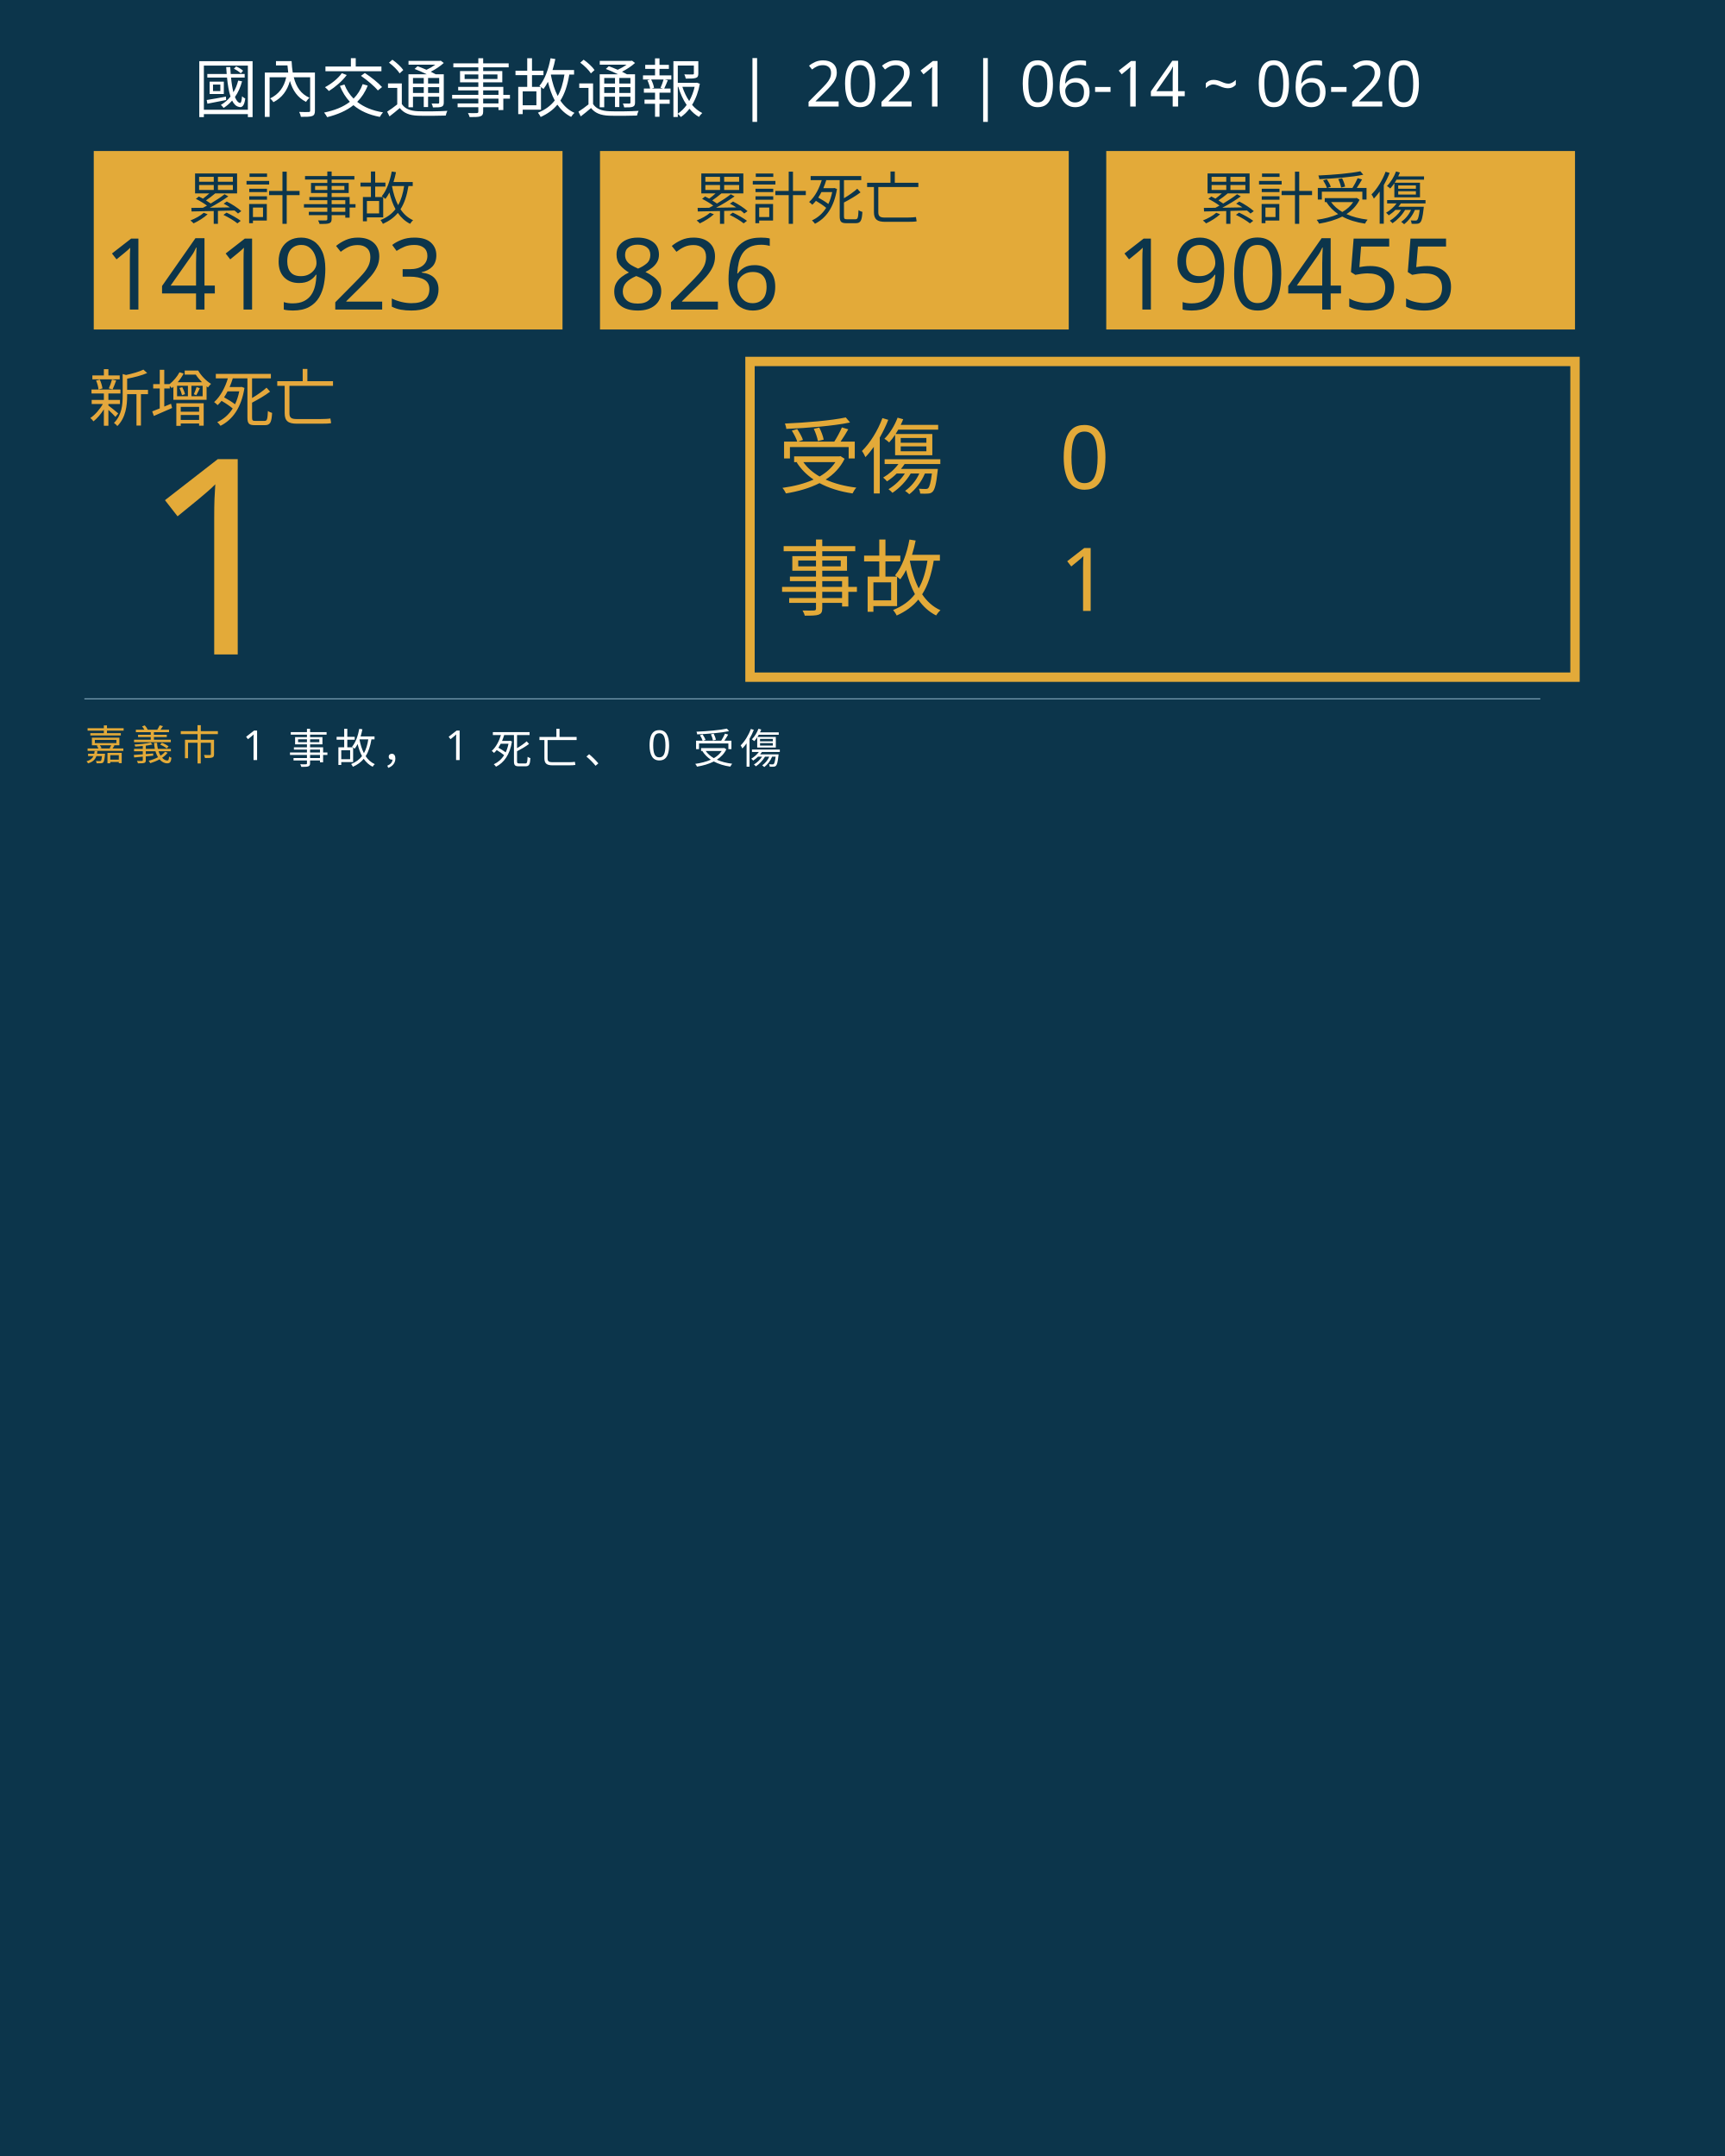
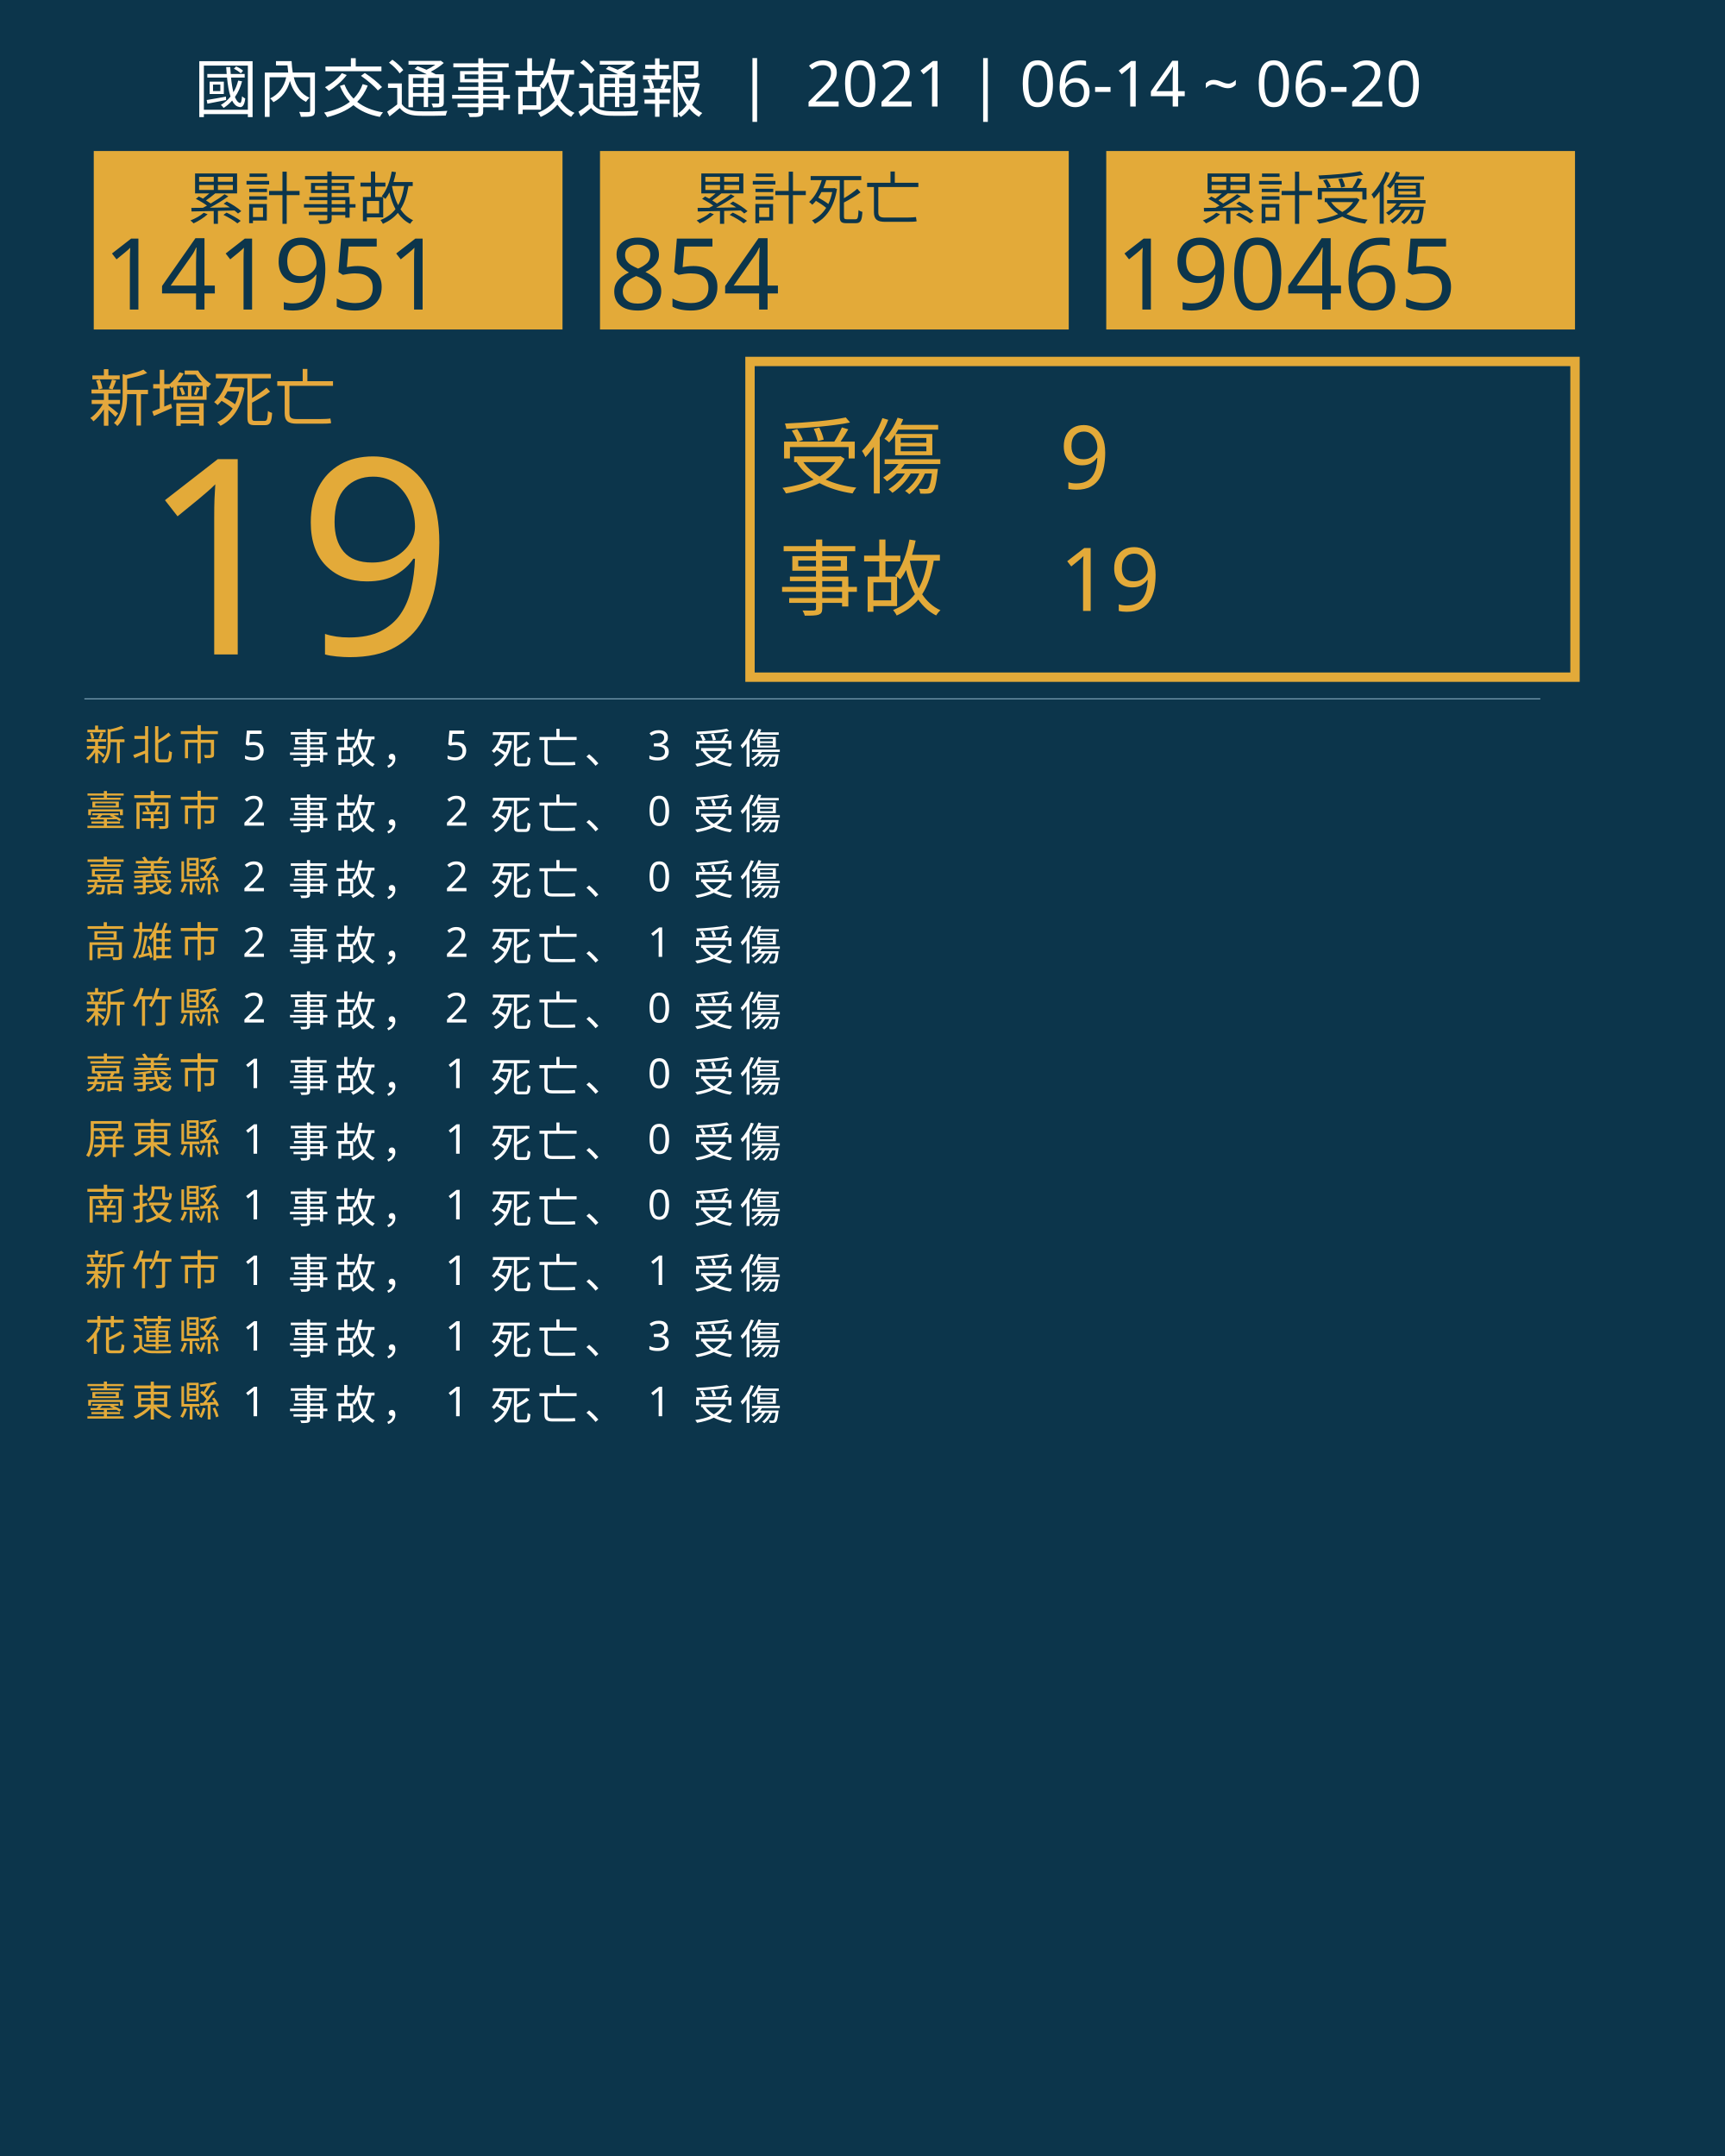
<svg xmlns="http://www.w3.org/2000/svg" version="1.1" id="圖層_1" x="0px" y="0px" viewBox="0 0 1840 2300" style="enable-background:new 0 0 1840 2300;" xml:space="preserve">
  <style type="text/css">
	.st0{fill:#0C354B;}
	.st1{fill:#E5A83D;}
	.st2{font-family:'NotoSansCJKtc-Bold-B5pc-H';}
	.st3{font-size:66px;}
	.st4{fill:#E3AA39;}
	.st5{font-family:'Arial-BoldMT';}
	.st6{font-size:291.776px;}
	.st7{fill:none;stroke:#E3AA39;stroke-miterlimit:10;stroke-width:10;}
	.st8{font-family:'NotoSansCJKtc-Light-B5pc-H';}
	.st9{font-size:88px;}
	.st10{font-family:'NotoSansCJKtc-Medium-B5pc-H';}
	.st11{font-size:94px;}
	.st12{fill:none;stroke:#8AAFC1;stroke-miterlimit:10;}
	.st13{font-size:60.649px;}
	.st14{font-size:106px;}
	.st15{fill:none;}
	.st16{font-size:44px;}
	.st17{letter-spacing:6;}
	.st18{fill:#FFFFFF;}
	.st19{letter-spacing:1;}
	.st20{font-size:68px;}
</style>
  <rect class="st0" width="1840" height="2300" />
  <text transform="matrix(1 0 0 1 94.5001 449.017)" class="st1 st2 st3">新增死亡</text>
  <g>
-     <text transform="matrix(1 0 0 1 150 698.1412)" class="st4 st5 st6">1</text>
+     <text transform="matrix(1 0 0 1 150 698.1412)" class="st4 st5 st6">19</text>
  </g>
  <g>
    <rect x="800" y="385.6" class="st7" width="880" height="336.8" />
    <g>
      <text transform="matrix(1 0 0 1 830 519.593)" class="st4 st8 st9">受傷</text>
-       <text transform="matrix(1 0 0 1 1130 521.5084)" class="st4 st10 st11">0</text>
-       <text transform="matrix(1 0 0 1 1130 651.7274)" class="st4 st10 st11">1</text>
+       <text transform="matrix(1 0 0 1 1130 521.5084)" class="st4 st10 st11">9</text>
+       <text transform="matrix(1 0 0 1 1130 651.7274)" class="st4 st10 st11">19</text>
      <text transform="matrix(1 0 0 1 830 649.4965)" class="st4 st8 st9">事故</text>
    </g>
  </g>
  <line class="st12" x1="90" y1="745.5" x2="1643" y2="745.5" />
  <g>
    <g>
      <rect x="100" y="161.1" class="st4" width="500" height="190.4" />
      <g>
        <text transform="matrix(1 0 0 1 200 233.9079)" class="st0 st10 st13">累計事故</text>
        <g>
-           <text transform="matrix(1 0 0 1 110 330.2121)" class="st0 st5 st14">141923</text>
+           <text transform="matrix(1 0 0 1 110 330.2121)" class="st0 st5 st14">141951</text>
        </g>
      </g>
    </g>
    <g>
      <rect x="640" y="161.1" class="st4" width="500" height="190.4" />
      <g>
        <text transform="matrix(1 0 0 1 740 233.908)" class="st0 st10 st13">累計死亡</text>
        <g>
-           <text transform="matrix(1 0 0 1 650 330.2122)" class="st0 st5 st14">826</text>
+           <text transform="matrix(1 0 0 1 650 330.2122)" class="st0 st5 st14">854</text>
        </g>
      </g>
    </g>
    <g>
      <rect x="1180" y="161.1" class="st4" width="500" height="190.4" />
      <g>
        <text transform="matrix(1 0 0 1 1280 233.908)" class="st0 st10 st13">累計受傷</text>
        <g>
-           <text transform="matrix(1 0 0 1 1190 330.2122)" class="st0 st5 st14">190455</text>
+           <text transform="matrix(1 0 0 1 1190 330.2122)" class="st0 st5 st14">190465</text>
        </g>
      </g>
    </g>
  </g>
  <rect x="90.6" y="772.1" class="st15" width="1141.8" height="314.8" />
  <text transform="matrix(1 0 0 1 90.5591 810.7965)">
-     <tspan x="0" y="0" class="st4 st10 st16 st17">嘉義市</tspan>
-     <tspan x="150.6" y="0" class="st18 st10 st16 st17"> 1 事故， 1 死亡、 0 受傷</tspan>
+     <tspan x="0" y="0" class="st4 st10 st16 st17">新北市</tspan>
+     <tspan x="150.6" y="0" class="st18 st10 st16 st17"> 5 事故， 5 死亡、 3 受傷</tspan>
+     <tspan x="0" y="70" class="st4 st10 st16 st17">臺南市</tspan>
+     <tspan x="150.6" y="70" class="st18 st10 st16 st17"> 2 事故， 2 死亡、 0 受傷</tspan>
+     <tspan x="0" y="140" class="st4 st10 st16 st17">嘉義縣</tspan>
+     <tspan x="150.6" y="140" class="st18 st10 st16 st17"> 2 事故， 2 死亡、 0 受傷</tspan>
+     <tspan x="0" y="210" class="st4 st10 st16 st17">高雄市</tspan>
+     <tspan x="150.6" y="210" class="st18 st10 st16 st17"> 2 事故， 2 死亡、 1 受傷</tspan>
+     <tspan x="0" y="280" class="st4 st10 st16 st17">新竹縣</tspan>
+     <tspan x="150.6" y="280" class="st18 st10 st16 st17"> 2 事故， 2 死亡、 0 受傷</tspan>
+     <tspan x="0" y="350" class="st4 st10 st16 st17">嘉義市</tspan>
+     <tspan x="150.6" y="350" class="st18 st10 st16 st17"> 1 事故， 1 死亡、 0 受傷</tspan>
+     <tspan x="0" y="420" class="st4 st10 st16 st17">屏東縣</tspan>
+     <tspan x="150.6" y="420" class="st18 st10 st16 st17"> 1 事故， 1 死亡、 0 受傷</tspan>
+     <tspan x="0" y="490" class="st4 st10 st16 st17">南投縣</tspan>
+     <tspan x="150.6" y="490" class="st18 st10 st16 st17"> 1 事故， 1 死亡、 0 受傷</tspan>
+     <tspan x="0" y="560" class="st4 st10 st16 st17">新竹市</tspan>
+     <tspan x="150.6" y="560" class="st18 st10 st16 st17"> 1 事故， 1 死亡、 1 受傷</tspan>
+     <tspan x="0" y="630" class="st4 st10 st16 st17">花蓮縣</tspan>
+     <tspan x="150.6" y="630" class="st18 st10 st16 st17"> 1 事故， 1 死亡、 3 受傷</tspan>
+     <tspan x="0" y="700" class="st4 st10 st16 st17">臺東縣</tspan>
+     <tspan x="150.6" y="700" class="st18 st10 st16 st17"> 1 事故， 1 死亡、 1 受傷</tspan>
  </text>
  <text transform="matrix(1 0 0 1 207 119.2712)" class="st18 st8 st20">國內交通事故通報  |  2021 | 06-14 ~ 06-20</text>
</svg>
